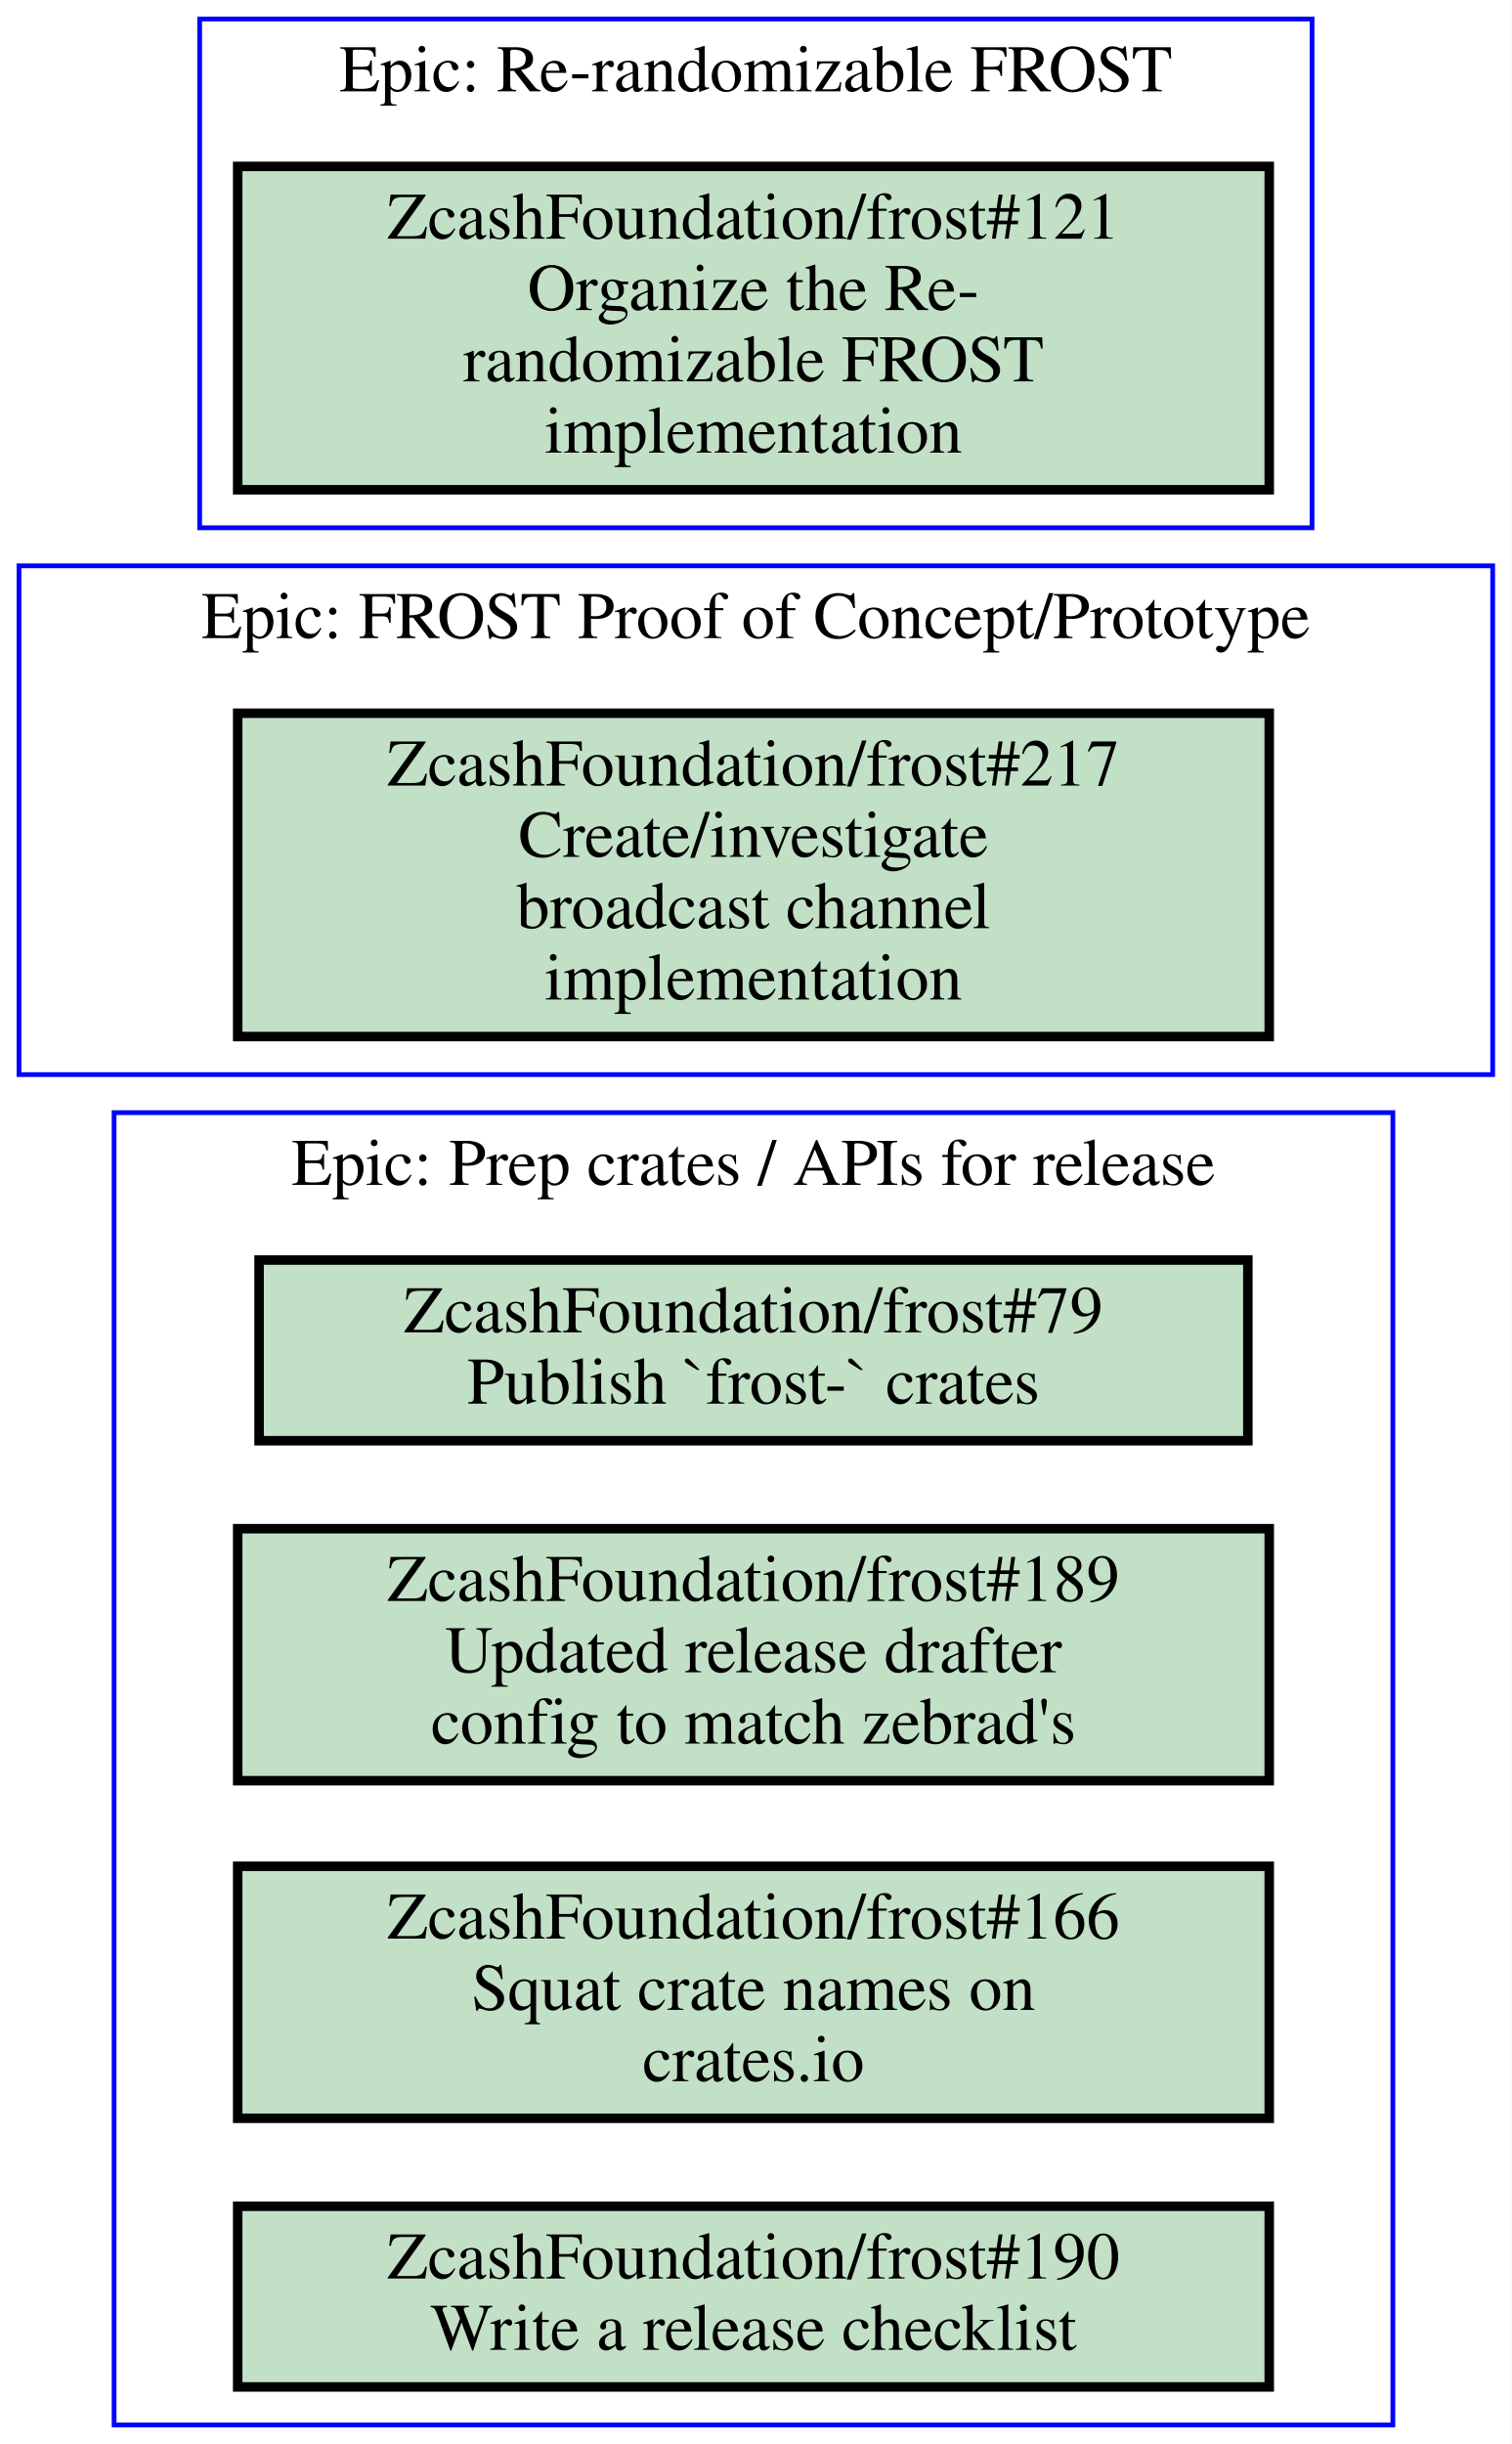
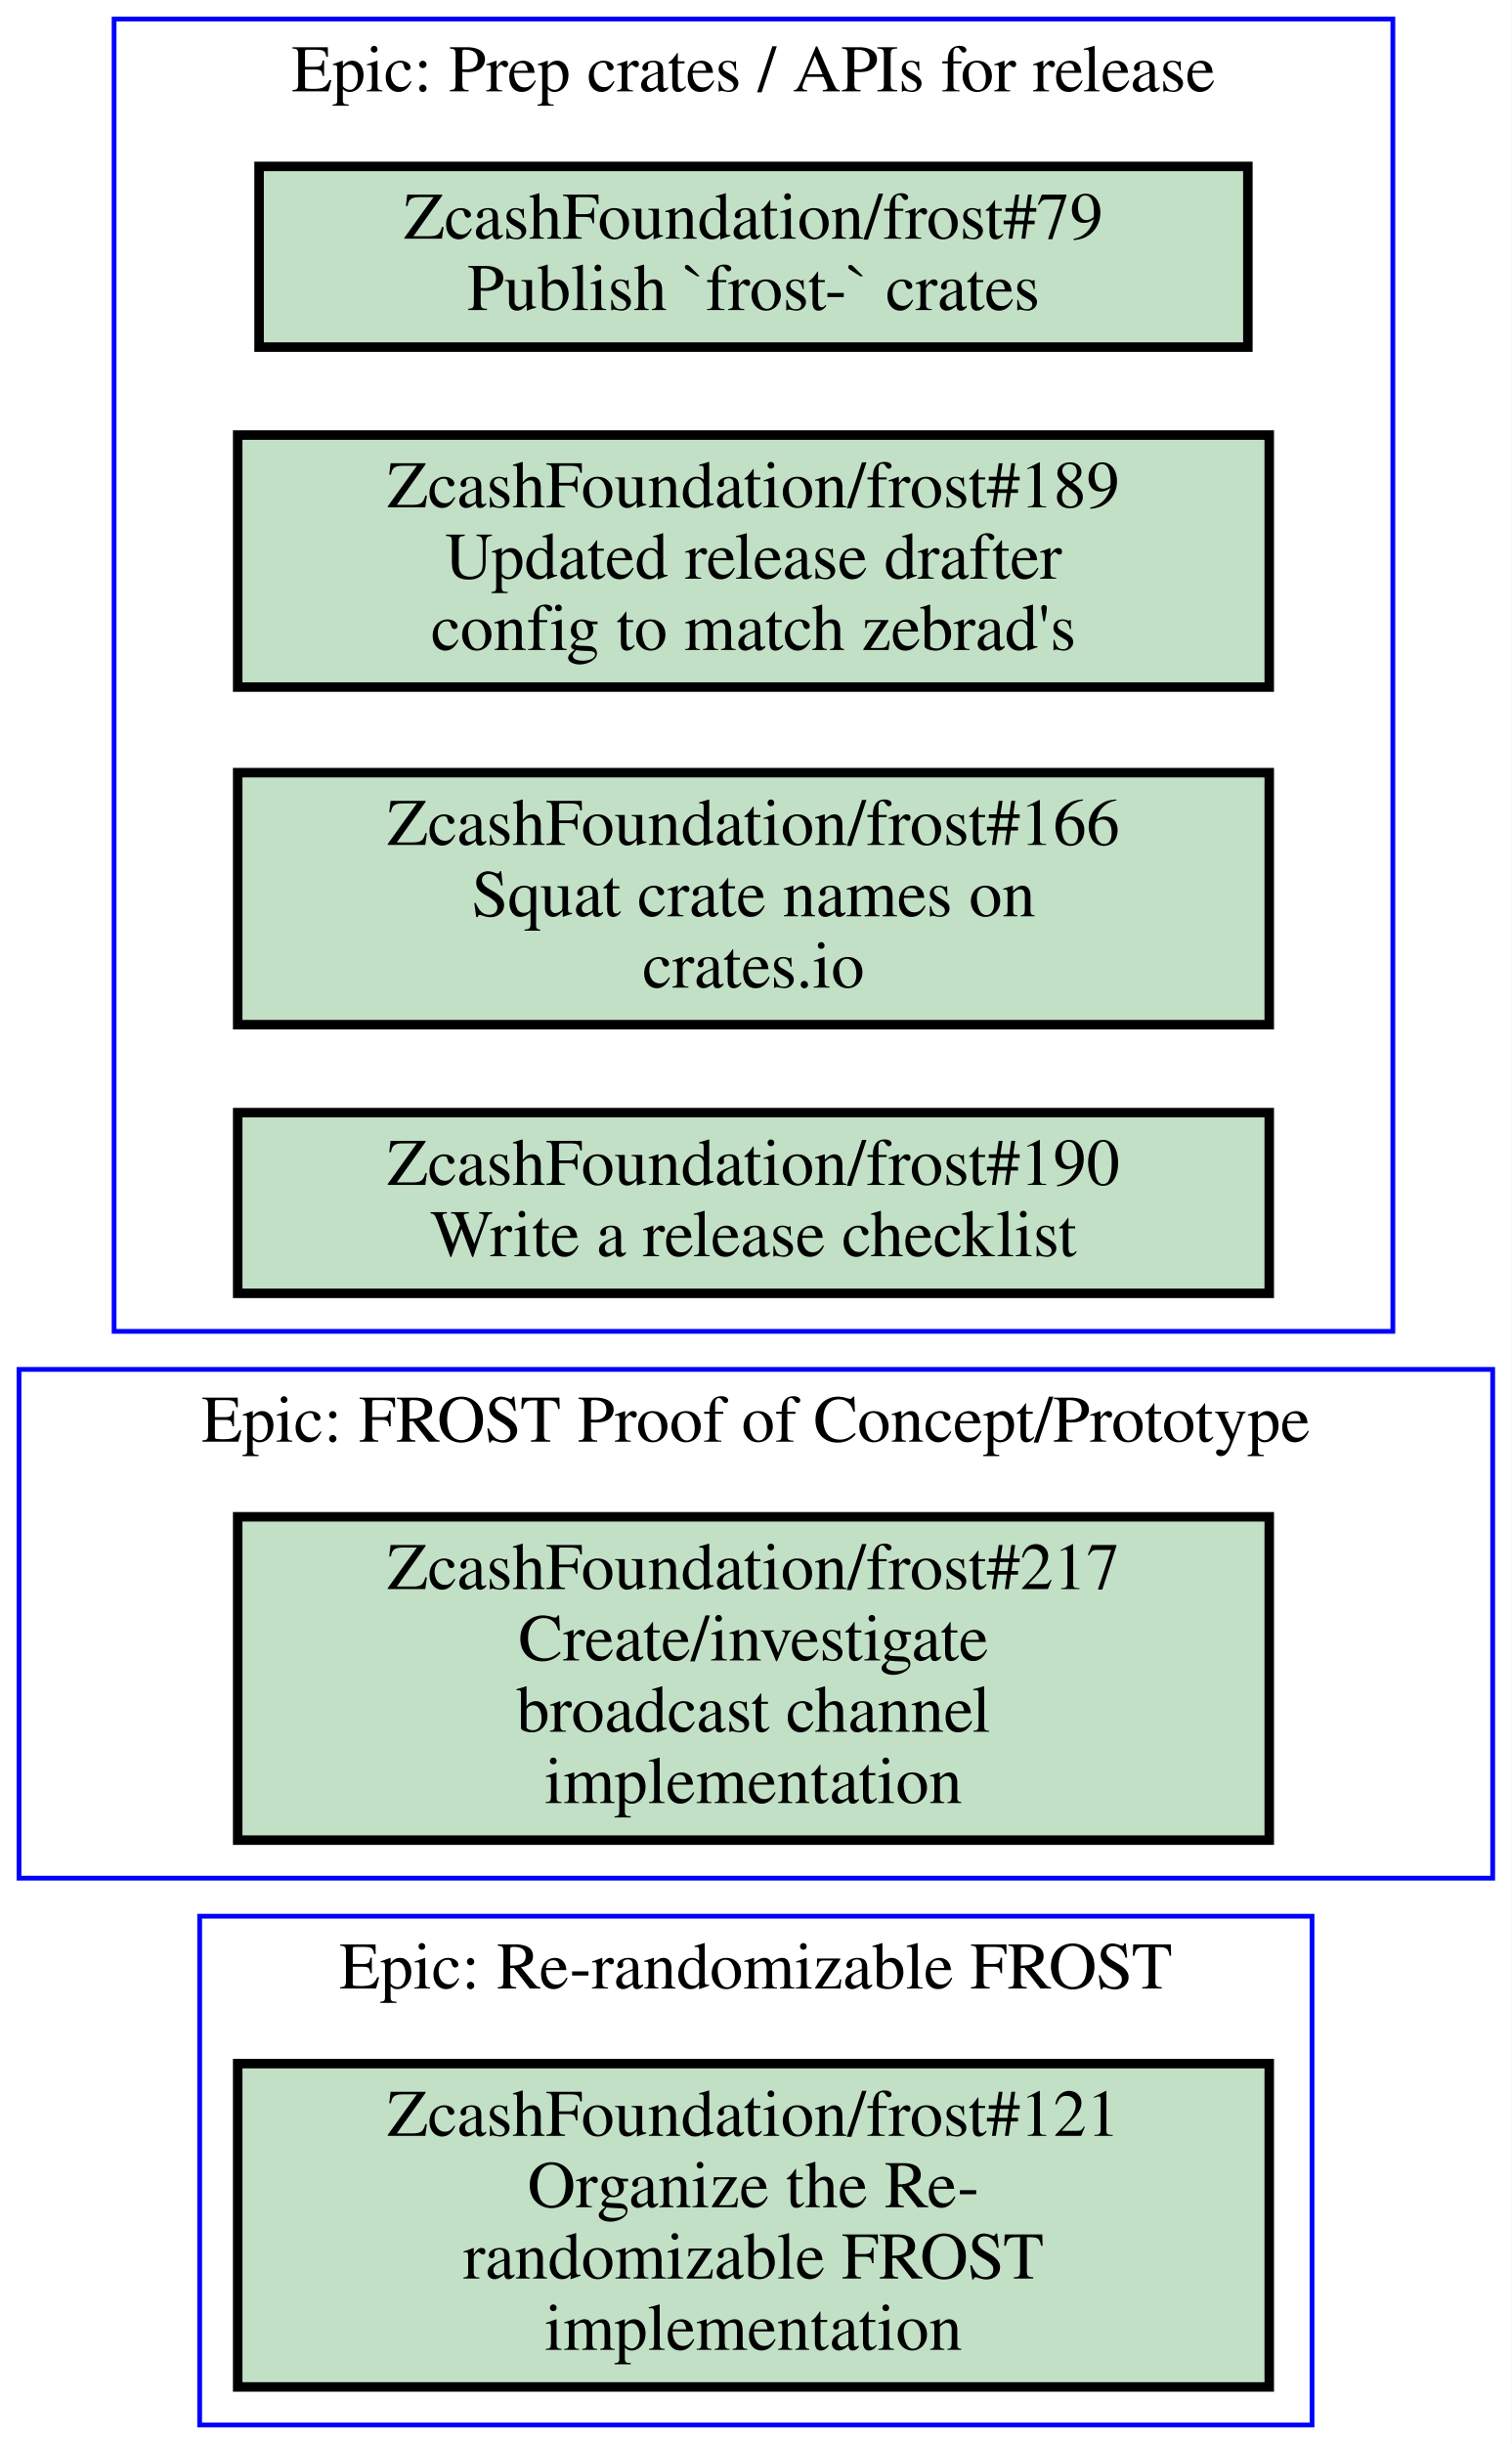
<svg xmlns="http://www.w3.org/2000/svg" xmlns:xlink="http://www.w3.org/1999/xlink" width="318pt" height="514pt" viewBox="0.00 0.00 318.00 514.00">
  <g id="graph0" class="graph" transform="scale(1 1) rotate(0) translate(4 510)">
    <polygon fill="#ffffff" stroke="transparent" points="-4,4 -4,-510 314,-510 314,4 -4,4" />
    <g id="clust1" class="cluster">
-       <polygon fill="none" stroke="#0000ff" points="20,0 20,-276 289,-276 289,0 20,0" />
-       <text text-anchor="middle" x="154.5" y="-260.8" font-family="Times,serif" font-size="14.00" fill="#000000">Epic: Prep crates / APIs for release</text>
+       <polygon fill="none" stroke="#0000ff" points="0,-115 0,-222 310,-222 310,-115 0,-115" />
+       <text text-anchor="middle" x="155" y="-206.8" font-family="Times,serif" font-size="14.00" fill="#000000">Epic: FROST Proof of Concept/Prototype</text>
    </g>
    <g id="clust2" class="cluster">
-       <polygon fill="none" stroke="#0000ff" points="0,-284 0,-391 310,-391 310,-284 0,-284" />
-       <text text-anchor="middle" x="155" y="-375.8" font-family="Times,serif" font-size="14.00" fill="#000000">Epic: FROST Proof of Concept/Prototype</text>
+       <polygon fill="none" stroke="#0000ff" points="38,0 38,-107 272,-107 272,0 38,0" />
+       <text text-anchor="middle" x="155" y="-91.8" font-family="Times,serif" font-size="14.00" fill="#000000">Epic: Re-randomizable FROST</text>
    </g>
    <g id="clust3" class="cluster">
-       <polygon fill="none" stroke="#0000ff" points="38,-399 38,-506 272,-506 272,-399 38,-399" />
-       <text text-anchor="middle" x="155" y="-490.8" font-family="Times,serif" font-size="14.00" fill="#000000">Epic: Re-randomizable FROST</text>
+       <polygon fill="none" stroke="#0000ff" points="20,-230 20,-506 289,-506 289,-230 20,-230" />
+       <text text-anchor="middle" x="154.5" y="-490.8" font-family="Times,serif" font-size="14.00" fill="#000000">Epic: Prep crates / APIs for release</text>
    </g>
    <g id="node1" class="node open">
      <g id="a_node1">
-         <a xlink:href="https://github.com/ZcashFoundation/frost/issues/79" xlink:title="ZcashFoundation/frost#79&#10;Publish `frost-` crates" target="_blank">
-           <polygon fill="#c2e0c6" stroke="#000000" stroke-width="2" points="258.5,-245 50.5,-245 50.5,-207 258.5,-207 258.5,-245" />
-           <text text-anchor="middle" x="154.5" y="-229.8" font-family="Times,serif" font-size="14.00" fill="#000000">ZcashFoundation/frost#79</text>
-           <text text-anchor="middle" x="154.5" y="-214.8" font-family="Times,serif" font-size="14.00" fill="#000000">Publish `frost-` crates</text>
+         <a xlink:href="https://github.com/ZcashFoundation/frost/issues/217" xlink:title="ZcashFoundation/frost#217&#10;Create/investigate&#10;broadcast channel&#10;implementation" target="_blank">
+           <polygon fill="#c2e0c6" stroke="#000000" stroke-width="2" points="263,-191 46,-191 46,-123 263,-123 263,-191" />
+           <text text-anchor="middle" x="154.5" y="-175.8" font-family="Times,serif" font-size="14.00" fill="#000000">ZcashFoundation/frost#217</text>
+           <text text-anchor="middle" x="154.5" y="-160.8" font-family="Times,serif" font-size="14.00" fill="#000000">Create/investigate</text>
+           <text text-anchor="middle" x="154.5" y="-145.8" font-family="Times,serif" font-size="14.00" fill="#000000">broadcast channel</text>
+           <text text-anchor="middle" x="154.5" y="-130.8" font-family="Times,serif" font-size="14.00" fill="#000000">implementation</text>
        </a>
      </g>
    </g>
    <g id="node2" class="node open">
      <g id="a_node2">
-         <a xlink:href="https://github.com/ZcashFoundation/frost/issues/189" xlink:title="ZcashFoundation/frost#189&#10;Updated release drafter&#10;config to match zebrad's" target="_blank">
-           <polygon fill="#c2e0c6" stroke="#000000" stroke-width="2" points="263,-188.5 46,-188.5 46,-135.5 263,-135.5 263,-188.5" />
-           <text text-anchor="middle" x="154.5" y="-173.3" font-family="Times,serif" font-size="14.00" fill="#000000">ZcashFoundation/frost#189</text>
-           <text text-anchor="middle" x="154.5" y="-158.3" font-family="Times,serif" font-size="14.00" fill="#000000">Updated release drafter</text>
-           <text text-anchor="middle" x="154.5" y="-143.3" font-family="Times,serif" font-size="14.00" fill="#000000">config to match zebrad's</text>
+         <a xlink:href="https://github.com/ZcashFoundation/frost/issues/121" xlink:title="ZcashFoundation/frost#121&#10;Organize the Re-&#10;randomizable FROST&#10;implementation" target="_blank">
+           <polygon fill="#c2e0c6" stroke="#000000" stroke-width="2" points="263,-76 46,-76 46,-8 263,-8 263,-76" />
+           <text text-anchor="middle" x="154.5" y="-60.8" font-family="Times,serif" font-size="14.00" fill="#000000">ZcashFoundation/frost#121</text>
+           <text text-anchor="middle" x="154.5" y="-45.8" font-family="Times,serif" font-size="14.00" fill="#000000">Organize the Re-</text>
+           <text text-anchor="middle" x="154.5" y="-30.8" font-family="Times,serif" font-size="14.00" fill="#000000">randomizable FROST</text>
+           <text text-anchor="middle" x="154.5" y="-15.8" font-family="Times,serif" font-size="14.00" fill="#000000">implementation</text>
        </a>
      </g>
    </g>
    <g id="node3" class="node open">
      <g id="a_node3">
-         <a xlink:href="https://github.com/ZcashFoundation/frost/issues/166" xlink:title="ZcashFoundation/frost#166&#10;Squat crate names on&#10;crates.io" target="_blank">
-           <polygon fill="#c2e0c6" stroke="#000000" stroke-width="2" points="263,-117.5 46,-117.5 46,-64.5 263,-64.5 263,-117.5" />
-           <text text-anchor="middle" x="154.5" y="-102.3" font-family="Times,serif" font-size="14.00" fill="#000000">ZcashFoundation/frost#166</text>
-           <text text-anchor="middle" x="154.5" y="-87.3" font-family="Times,serif" font-size="14.00" fill="#000000">Squat crate names on</text>
-           <text text-anchor="middle" x="154.5" y="-72.3" font-family="Times,serif" font-size="14.00" fill="#000000">crates.io</text>
+         <a xlink:href="https://github.com/ZcashFoundation/frost/issues/79" xlink:title="ZcashFoundation/frost#79&#10;Publish `frost-` crates" target="_blank">
+           <polygon fill="#c2e0c6" stroke="#000000" stroke-width="2" points="258.5,-475 50.5,-475 50.5,-437 258.5,-437 258.5,-475" />
+           <text text-anchor="middle" x="154.5" y="-459.8" font-family="Times,serif" font-size="14.00" fill="#000000">ZcashFoundation/frost#79</text>
+           <text text-anchor="middle" x="154.5" y="-444.8" font-family="Times,serif" font-size="14.00" fill="#000000">Publish `frost-` crates</text>
        </a>
      </g>
    </g>
    <g id="node4" class="node open">
      <g id="a_node4">
-         <a xlink:href="https://github.com/ZcashFoundation/frost/issues/190" xlink:title="ZcashFoundation/frost#190&#10;Write a release checklist" target="_blank">
-           <polygon fill="#c2e0c6" stroke="#000000" stroke-width="2" points="263,-46 46,-46 46,-8 263,-8 263,-46" />
-           <text text-anchor="middle" x="154.5" y="-30.8" font-family="Times,serif" font-size="14.00" fill="#000000">ZcashFoundation/frost#190</text>
-           <text text-anchor="middle" x="154.5" y="-15.8" font-family="Times,serif" font-size="14.00" fill="#000000">Write a release checklist</text>
+         <a xlink:href="https://github.com/ZcashFoundation/frost/issues/189" xlink:title="ZcashFoundation/frost#189&#10;Updated release drafter&#10;config to match zebrad's" target="_blank">
+           <polygon fill="#c2e0c6" stroke="#000000" stroke-width="2" points="263,-418.5 46,-418.5 46,-365.5 263,-365.5 263,-418.5" />
+           <text text-anchor="middle" x="154.5" y="-403.3" font-family="Times,serif" font-size="14.00" fill="#000000">ZcashFoundation/frost#189</text>
+           <text text-anchor="middle" x="154.5" y="-388.3" font-family="Times,serif" font-size="14.00" fill="#000000">Updated release drafter</text>
+           <text text-anchor="middle" x="154.5" y="-373.3" font-family="Times,serif" font-size="14.00" fill="#000000">config to match zebrad's</text>
        </a>
      </g>
    </g>
    <g id="node5" class="node open">
      <g id="a_node5">
-         <a xlink:href="https://github.com/ZcashFoundation/frost/issues/217" xlink:title="ZcashFoundation/frost#217&#10;Create/investigate&#10;broadcast channel&#10;implementation" target="_blank">
-           <polygon fill="#c2e0c6" stroke="#000000" stroke-width="2" points="263,-360 46,-360 46,-292 263,-292 263,-360" />
-           <text text-anchor="middle" x="154.5" y="-344.8" font-family="Times,serif" font-size="14.00" fill="#000000">ZcashFoundation/frost#217</text>
-           <text text-anchor="middle" x="154.5" y="-329.8" font-family="Times,serif" font-size="14.00" fill="#000000">Create/investigate</text>
-           <text text-anchor="middle" x="154.5" y="-314.8" font-family="Times,serif" font-size="14.00" fill="#000000">broadcast channel</text>
-           <text text-anchor="middle" x="154.5" y="-299.8" font-family="Times,serif" font-size="14.00" fill="#000000">implementation</text>
+         <a xlink:href="https://github.com/ZcashFoundation/frost/issues/166" xlink:title="ZcashFoundation/frost#166&#10;Squat crate names on&#10;crates.io" target="_blank">
+           <polygon fill="#c2e0c6" stroke="#000000" stroke-width="2" points="263,-347.5 46,-347.5 46,-294.5 263,-294.5 263,-347.5" />
+           <text text-anchor="middle" x="154.5" y="-332.3" font-family="Times,serif" font-size="14.00" fill="#000000">ZcashFoundation/frost#166</text>
+           <text text-anchor="middle" x="154.5" y="-317.3" font-family="Times,serif" font-size="14.00" fill="#000000">Squat crate names on</text>
+           <text text-anchor="middle" x="154.5" y="-302.3" font-family="Times,serif" font-size="14.00" fill="#000000">crates.io</text>
        </a>
      </g>
    </g>
    <g id="node6" class="node open">
      <g id="a_node6">
-         <a xlink:href="https://github.com/ZcashFoundation/frost/issues/121" xlink:title="ZcashFoundation/frost#121&#10;Organize the Re-&#10;randomizable FROST&#10;implementation" target="_blank">
-           <polygon fill="#c2e0c6" stroke="#000000" stroke-width="2" points="263,-475 46,-475 46,-407 263,-407 263,-475" />
-           <text text-anchor="middle" x="154.5" y="-459.8" font-family="Times,serif" font-size="14.00" fill="#000000">ZcashFoundation/frost#121</text>
-           <text text-anchor="middle" x="154.5" y="-444.8" font-family="Times,serif" font-size="14.00" fill="#000000">Organize the Re-</text>
-           <text text-anchor="middle" x="154.5" y="-429.8" font-family="Times,serif" font-size="14.00" fill="#000000">randomizable FROST</text>
-           <text text-anchor="middle" x="154.5" y="-414.8" font-family="Times,serif" font-size="14.00" fill="#000000">implementation</text>
+         <a xlink:href="https://github.com/ZcashFoundation/frost/issues/190" xlink:title="ZcashFoundation/frost#190&#10;Write a release checklist" target="_blank">
+           <polygon fill="#c2e0c6" stroke="#000000" stroke-width="2" points="263,-276 46,-276 46,-238 263,-238 263,-276" />
+           <text text-anchor="middle" x="154.5" y="-260.8" font-family="Times,serif" font-size="14.00" fill="#000000">ZcashFoundation/frost#190</text>
+           <text text-anchor="middle" x="154.5" y="-245.8" font-family="Times,serif" font-size="14.00" fill="#000000">Write a release checklist</text>
        </a>
      </g>
    </g>
  </g>
</svg>
